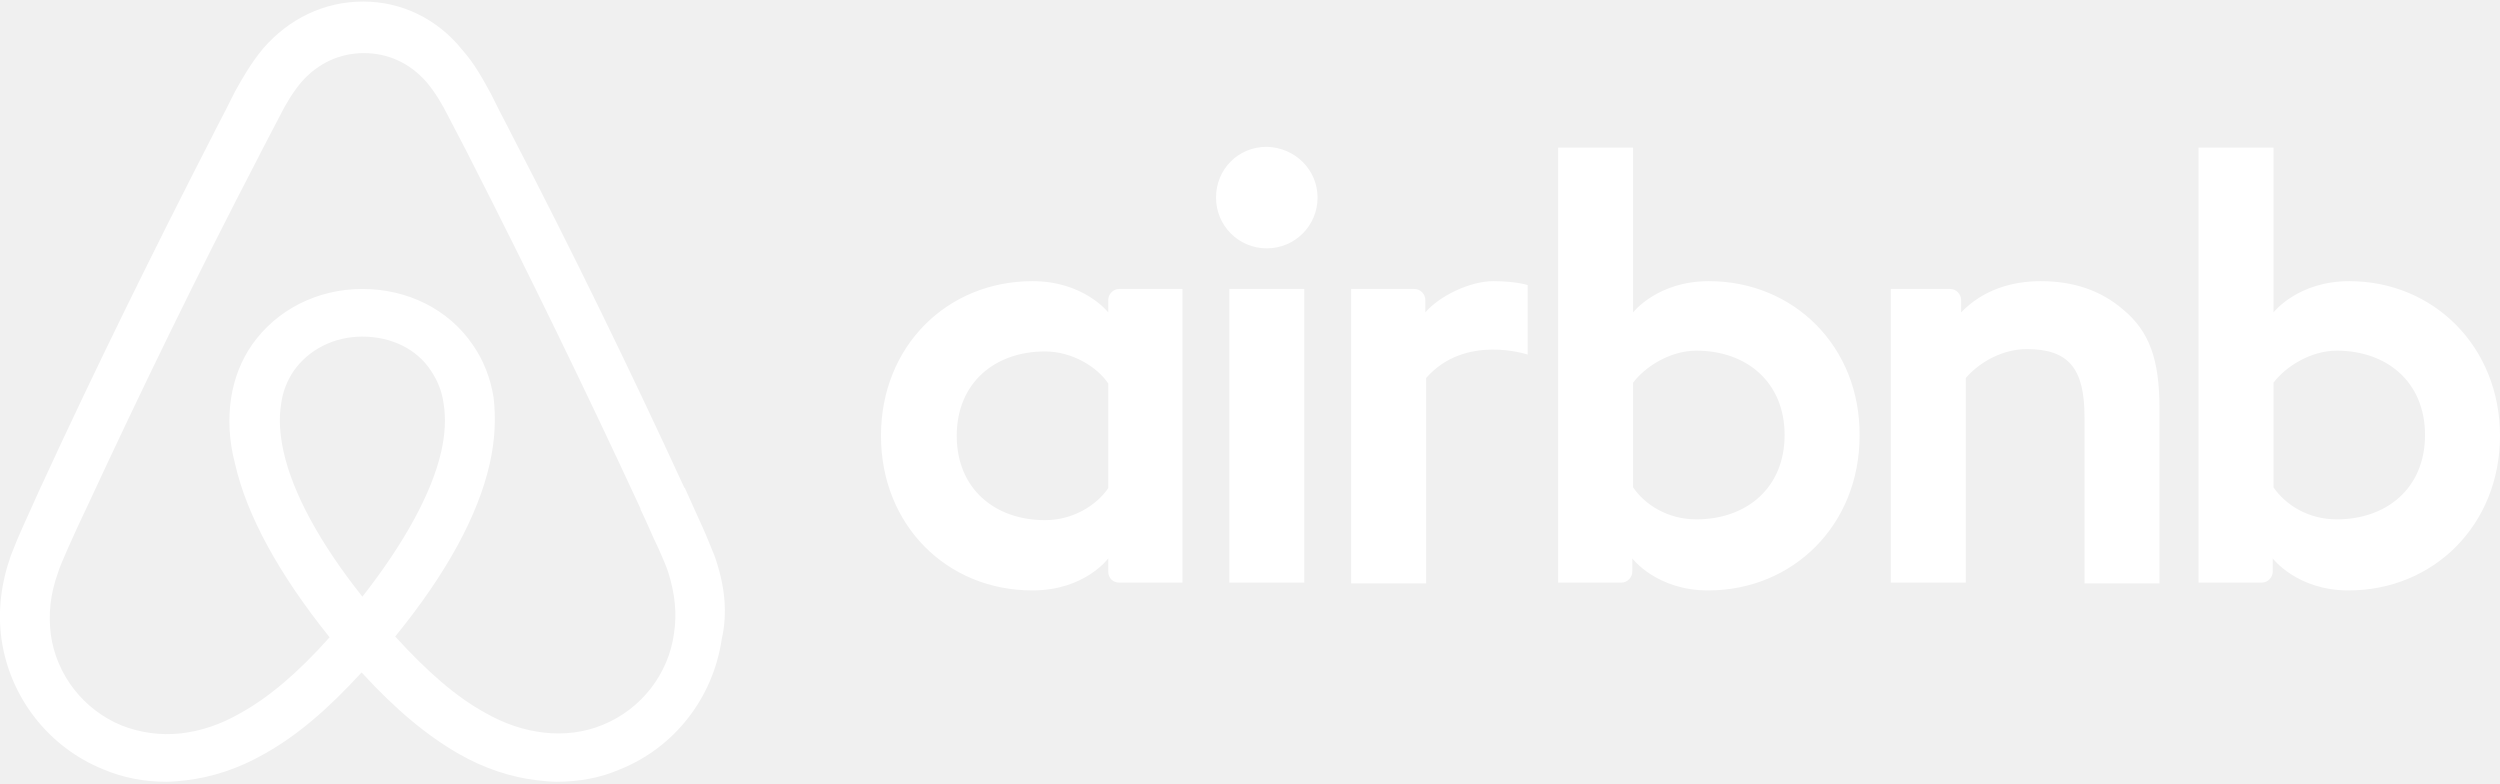
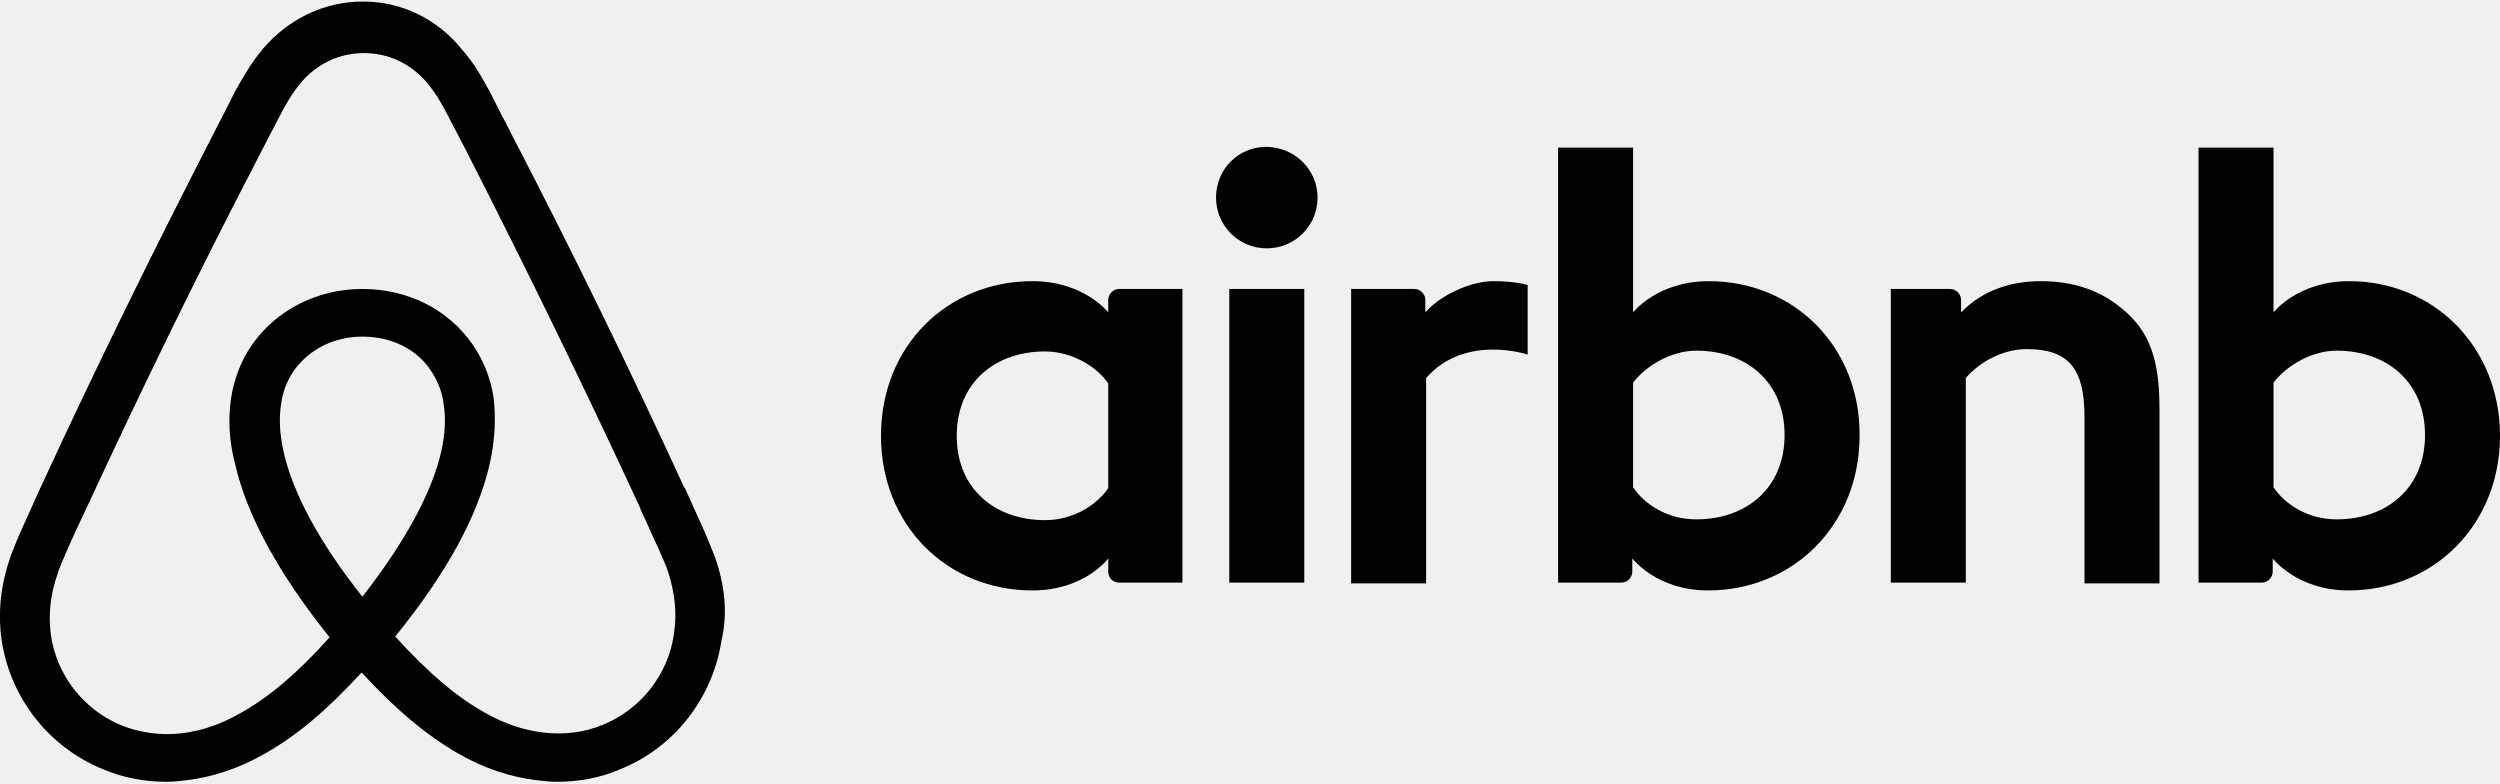
<svg xmlns="http://www.w3.org/2000/svg" width="300" height="94" viewBox="0 0 320.1 99.9">
-   <path fill="#ffffff" d="M168.7 25.1c0 3.6-2.9 6.5-6.5 6.5s-6.5-2.9-6.5-6.5 2.8-6.5 6.5-6.5c3.7.1 6.5 3 6.5 6.5zm-26.8 13.1v1.6s-3.1-4-9.7-4c-10.9 0-19.4 8.3-19.4 19.8 0 11.4 8.4 19.8 19.4 19.8 6.7 0 9.7-4.1 9.7-4.1V73c0 .8.6 1.4 1.4 1.4h8.1V36.8h-8.1c-.8 0-1.4.7-1.4 1.4zm0 24.1c-1.5 2.2-4.5 4.1-8.1 4.1-6.4 0-11.3-4-11.3-10.8s4.9-10.8 11.3-10.8c3.5 0 6.7 2 8.1 4.1v13.4zm15.5-25.5h9.6v37.6h-9.6V36.8zm143.4-1c-6.6 0-9.7 4-9.7 4V18.7h-9.6v55.7h8.1c.8 0 1.4-.7 1.4-1.4v-1.7s3.1 4.1 9.7 4.1c10.9 0 19.4-8.4 19.4-19.8s-8.5-19.8-19.3-19.8zm-1.6 30.5c-3.7 0-6.6-1.9-8.1-4.1V48.8c1.5-2 4.7-4.1 8.1-4.1 6.4 0 11.3 4 11.3 10.8s-4.9 10.8-11.3 10.8zm-22.7-14.2v22.4h-9.6V53.2c0-6.2-2-8.7-7.4-8.7-2.9 0-5.9 1.5-7.8 3.7v26.2h-9.6V36.8h7.6c.8 0 1.4.7 1.4 1.4v1.6c2.8-2.9 6.5-4 10.2-4 4.2 0 7.7 1.2 10.5 3.6 3.4 2.8 4.7 6.4 4.7 12.7zm-57.7-16.3c-6.6 0-9.7 4-9.7 4V18.7h-9.6v55.7h8.1c.8 0 1.4-.7 1.4-1.4v-1.7s3.1 4.1 9.7 4.1c10.9 0 19.4-8.4 19.4-19.8.1-11.4-8.4-19.8-19.3-19.8zm-1.6 30.5c-3.7 0-6.6-1.9-8.1-4.1V48.8c1.5-2 4.7-4.1 8.1-4.1 6.4 0 11.3 4 11.3 10.8s-4.9 10.8-11.3 10.8zm-26-30.5c2.9 0 4.4.5 4.4.5v8.9s-8-2.7-13 3v26.3H173V36.8h8.1c.8 0 1.4.7 1.4 1.4v1.6c1.8-2.1 5.7-4 8.7-4zM91.5 71c-.5-1.2-1-2.5-1.5-3.6-.8-1.8-1.6-3.5-2.3-5.1l-.1-.1C80.7 47.2 73.3 32 65.5 17l-.3-.6c-.8-1.5-1.6-3.1-2.4-4.7-1-1.8-2-3.7-3.6-5.5C56 2.2 51.4 0 46.5 0c-5 0-9.5 2.2-12.8 6-1.5 1.8-2.6 3.7-3.6 5.5-.8 1.6-1.6 3.2-2.4 4.7l-.3.6C19.7 31.8 12.2 47 5.3 62l-.1.2c-.7 1.6-1.5 3.3-2.3 5.1-.5 1.1-1 2.3-1.5 3.6C.1 74.6-.3 78.1.2 81.7c1.1 7.5 6.1 13.8 13 16.6 2.6 1.1 5.3 1.6 8.1 1.6.8 0 1.8-.1 2.6-.2 3.3-.4 6.7-1.5 10-3.4 4.1-2.3 8-5.6 12.4-10.4 4.4 4.8 8.4 8.1 12.4 10.4 3.3 1.9 6.7 3 10 3.4.8.1 1.8.2 2.6.2 2.8 0 5.6-.5 8.1-1.6 7-2.8 11.9-9.2 13-16.6.8-3.5.4-7-.9-10.7zm-45.1 5.2C41 69.4 37.5 63 36.3 57.6c-.5-2.3-.6-4.3-.3-6.1.2-1.6.8-3 1.6-4.2 1.9-2.7 5.1-4.4 8.8-4.4 3.7 0 7 1.6 8.8 4.4.8 1.2 1.4 2.6 1.6 4.2.3 1.8.2 3.9-.3 6.1-1.2 5.3-4.7 11.7-10.1 18.6zm39.9 4.7c-.7 5.2-4.2 9.7-9.1 11.7-2.4 1-5 1.3-7.6 1-2.5-.3-5-1.1-7.6-2.6-3.6-2-7.2-5.1-11.4-9.7 6.6-8.1 10.6-15.5 12.1-22.1.7-3.1.8-5.9.5-8.5-.4-2.5-1.3-4.8-2.7-6.8-3.1-4.5-8.3-7.1-14.1-7.1s-11 2.7-14.1 7.1c-1.4 2-2.3 4.3-2.7 6.8-.4 2.6-.3 5.5.5 8.5 1.5 6.6 5.6 14.1 12.1 22.2-4.1 4.6-7.8 7.7-11.4 9.7-2.6 1.5-5.1 2.3-7.6 2.6-2.7.3-5.3-.1-7.6-1-4.9-2-8.4-6.5-9.1-11.7-.3-2.5-.1-5 .9-7.8.3-1 .8-2 1.3-3.2.7-1.6 1.5-3.3 2.3-5l.1-.2c6.9-14.9 14.3-30.1 22-44.9l.3-.6c.8-1.5 1.6-3.1 2.4-4.6.8-1.6 1.7-3.1 2.8-4.4 2.1-2.4 4.9-3.7 8-3.7 3.1 0 5.9 1.3 8 3.7 1.1 1.3 2 2.8 2.8 4.4.8 1.5 1.6 3.1 2.4 4.6l.3.6c7.6 14.9 15 30.1 21.9 45v.1c.8 1.6 1.5 3.4 2.3 5 .5 1.2 1 2.2 1.3 3.2.8 2.6 1.1 5.1.7 7.7z" />
+   <path fill="#000" d="M168.7 25.1c0 3.6-2.9 6.5-6.5 6.5s-6.5-2.9-6.5-6.5 2.8-6.5 6.5-6.5c3.7.1 6.5 3 6.5 6.5zm-26.8 13.1v1.6s-3.1-4-9.7-4c-10.9 0-19.4 8.3-19.4 19.8 0 11.4 8.4 19.8 19.4 19.8 6.7 0 9.7-4.1 9.7-4.1V73c0 .8.6 1.4 1.4 1.4h8.1V36.8h-8.1c-.8 0-1.4.7-1.4 1.4zm0 24.1c-1.5 2.2-4.5 4.1-8.1 4.1-6.4 0-11.3-4-11.3-10.8s4.9-10.8 11.3-10.8c3.5 0 6.7 2 8.1 4.1v13.4zm15.5-25.5h9.6v37.6h-9.6V36.8zm143.4-1c-6.6 0-9.7 4-9.7 4V18.7h-9.6v55.7h8.1c.8 0 1.4-.7 1.4-1.4v-1.7s3.1 4.1 9.7 4.1c10.9 0 19.4-8.4 19.4-19.8s-8.5-19.8-19.3-19.8zm-1.6 30.5c-3.7 0-6.6-1.9-8.1-4.1V48.8c1.5-2 4.7-4.1 8.1-4.1 6.4 0 11.3 4 11.3 10.8s-4.9 10.8-11.3 10.8zm-22.7-14.2v22.4h-9.6V53.2c0-6.2-2-8.7-7.4-8.7-2.9 0-5.9 1.5-7.8 3.7v26.2h-9.6V36.8h7.6c.8 0 1.4.7 1.4 1.4v1.6c2.8-2.9 6.5-4 10.2-4 4.2 0 7.7 1.2 10.5 3.6 3.4 2.8 4.7 6.4 4.7 12.7zm-57.7-16.3c-6.6 0-9.7 4-9.7 4V18.7h-9.6v55.7h8.1c.8 0 1.4-.7 1.4-1.4v-1.7s3.1 4.1 9.7 4.1c10.9 0 19.4-8.4 19.4-19.8.1-11.4-8.4-19.8-19.3-19.8zm-1.6 30.5c-3.7 0-6.6-1.9-8.1-4.1V48.8c1.5-2 4.7-4.1 8.1-4.1 6.4 0 11.3 4 11.3 10.8s-4.9 10.8-11.3 10.8zm-26-30.5c2.9 0 4.4.5 4.4.5v8.9s-8-2.7-13 3v26.3H173V36.8h8.1c.8 0 1.4.7 1.4 1.4v1.6c1.8-2.1 5.7-4 8.7-4zM91.5 71c-.5-1.2-1-2.5-1.5-3.6-.8-1.8-1.6-3.5-2.3-5.1l-.1-.1C80.7 47.2 73.3 32 65.5 17l-.3-.6c-.8-1.5-1.6-3.1-2.4-4.7-1-1.8-2-3.7-3.6-5.5C56 2.2 51.4 0 46.5 0c-5 0-9.5 2.2-12.8 6-1.5 1.8-2.6 3.7-3.6 5.5-.8 1.6-1.6 3.2-2.4 4.7l-.3.6C19.7 31.8 12.2 47 5.3 62l-.1.2c-.7 1.6-1.5 3.3-2.3 5.1-.5 1.1-1 2.3-1.5 3.6C.1 74.6-.3 78.1.2 81.7c1.1 7.5 6.1 13.8 13 16.6 2.6 1.1 5.3 1.6 8.1 1.6.8 0 1.8-.1 2.6-.2 3.3-.4 6.7-1.5 10-3.4 4.1-2.3 8-5.6 12.4-10.4 4.4 4.8 8.4 8.1 12.4 10.4 3.3 1.9 6.7 3 10 3.4.8.1 1.8.2 2.6.2 2.8 0 5.6-.5 8.1-1.6 7-2.8 11.9-9.2 13-16.6.8-3.5.4-7-.9-10.7zm-45.1 5.2C41 69.4 37.5 63 36.3 57.6c-.5-2.3-.6-4.3-.3-6.1.2-1.6.8-3 1.6-4.2 1.9-2.7 5.1-4.4 8.8-4.4 3.7 0 7 1.6 8.8 4.4.8 1.2 1.4 2.6 1.6 4.2.3 1.8.2 3.9-.3 6.1-1.2 5.3-4.7 11.7-10.1 18.6zm39.9 4.7c-.7 5.2-4.2 9.7-9.1 11.7-2.4 1-5 1.3-7.6 1-2.5-.3-5-1.1-7.6-2.6-3.6-2-7.2-5.1-11.4-9.7 6.6-8.1 10.6-15.5 12.1-22.1.7-3.1.8-5.9.5-8.5-.4-2.5-1.3-4.8-2.7-6.8-3.1-4.5-8.3-7.1-14.1-7.1s-11 2.7-14.1 7.1c-1.4 2-2.3 4.3-2.7 6.8-.4 2.6-.3 5.5.5 8.5 1.5 6.6 5.6 14.1 12.1 22.2-4.1 4.6-7.8 7.7-11.4 9.7-2.6 1.5-5.1 2.3-7.6 2.6-2.7.3-5.3-.1-7.6-1-4.9-2-8.4-6.5-9.1-11.7-.3-2.5-.1-5 .9-7.8.3-1 .8-2 1.3-3.2.7-1.6 1.5-3.3 2.3-5l.1-.2c6.9-14.9 14.3-30.1 22-44.9l.3-.6c.8-1.5 1.6-3.1 2.4-4.6.8-1.6 1.7-3.1 2.8-4.4 2.1-2.4 4.9-3.7 8-3.7 3.1 0 5.9 1.3 8 3.7 1.1 1.3 2 2.8 2.8 4.4.8 1.5 1.6 3.1 2.4 4.6l.3.6c7.6 14.9 15 30.1 21.9 45v.1c.8 1.6 1.5 3.4 2.3 5 .5 1.2 1 2.2 1.3 3.2.8 2.6 1.1 5.1.7 7.7z" />
</svg>
